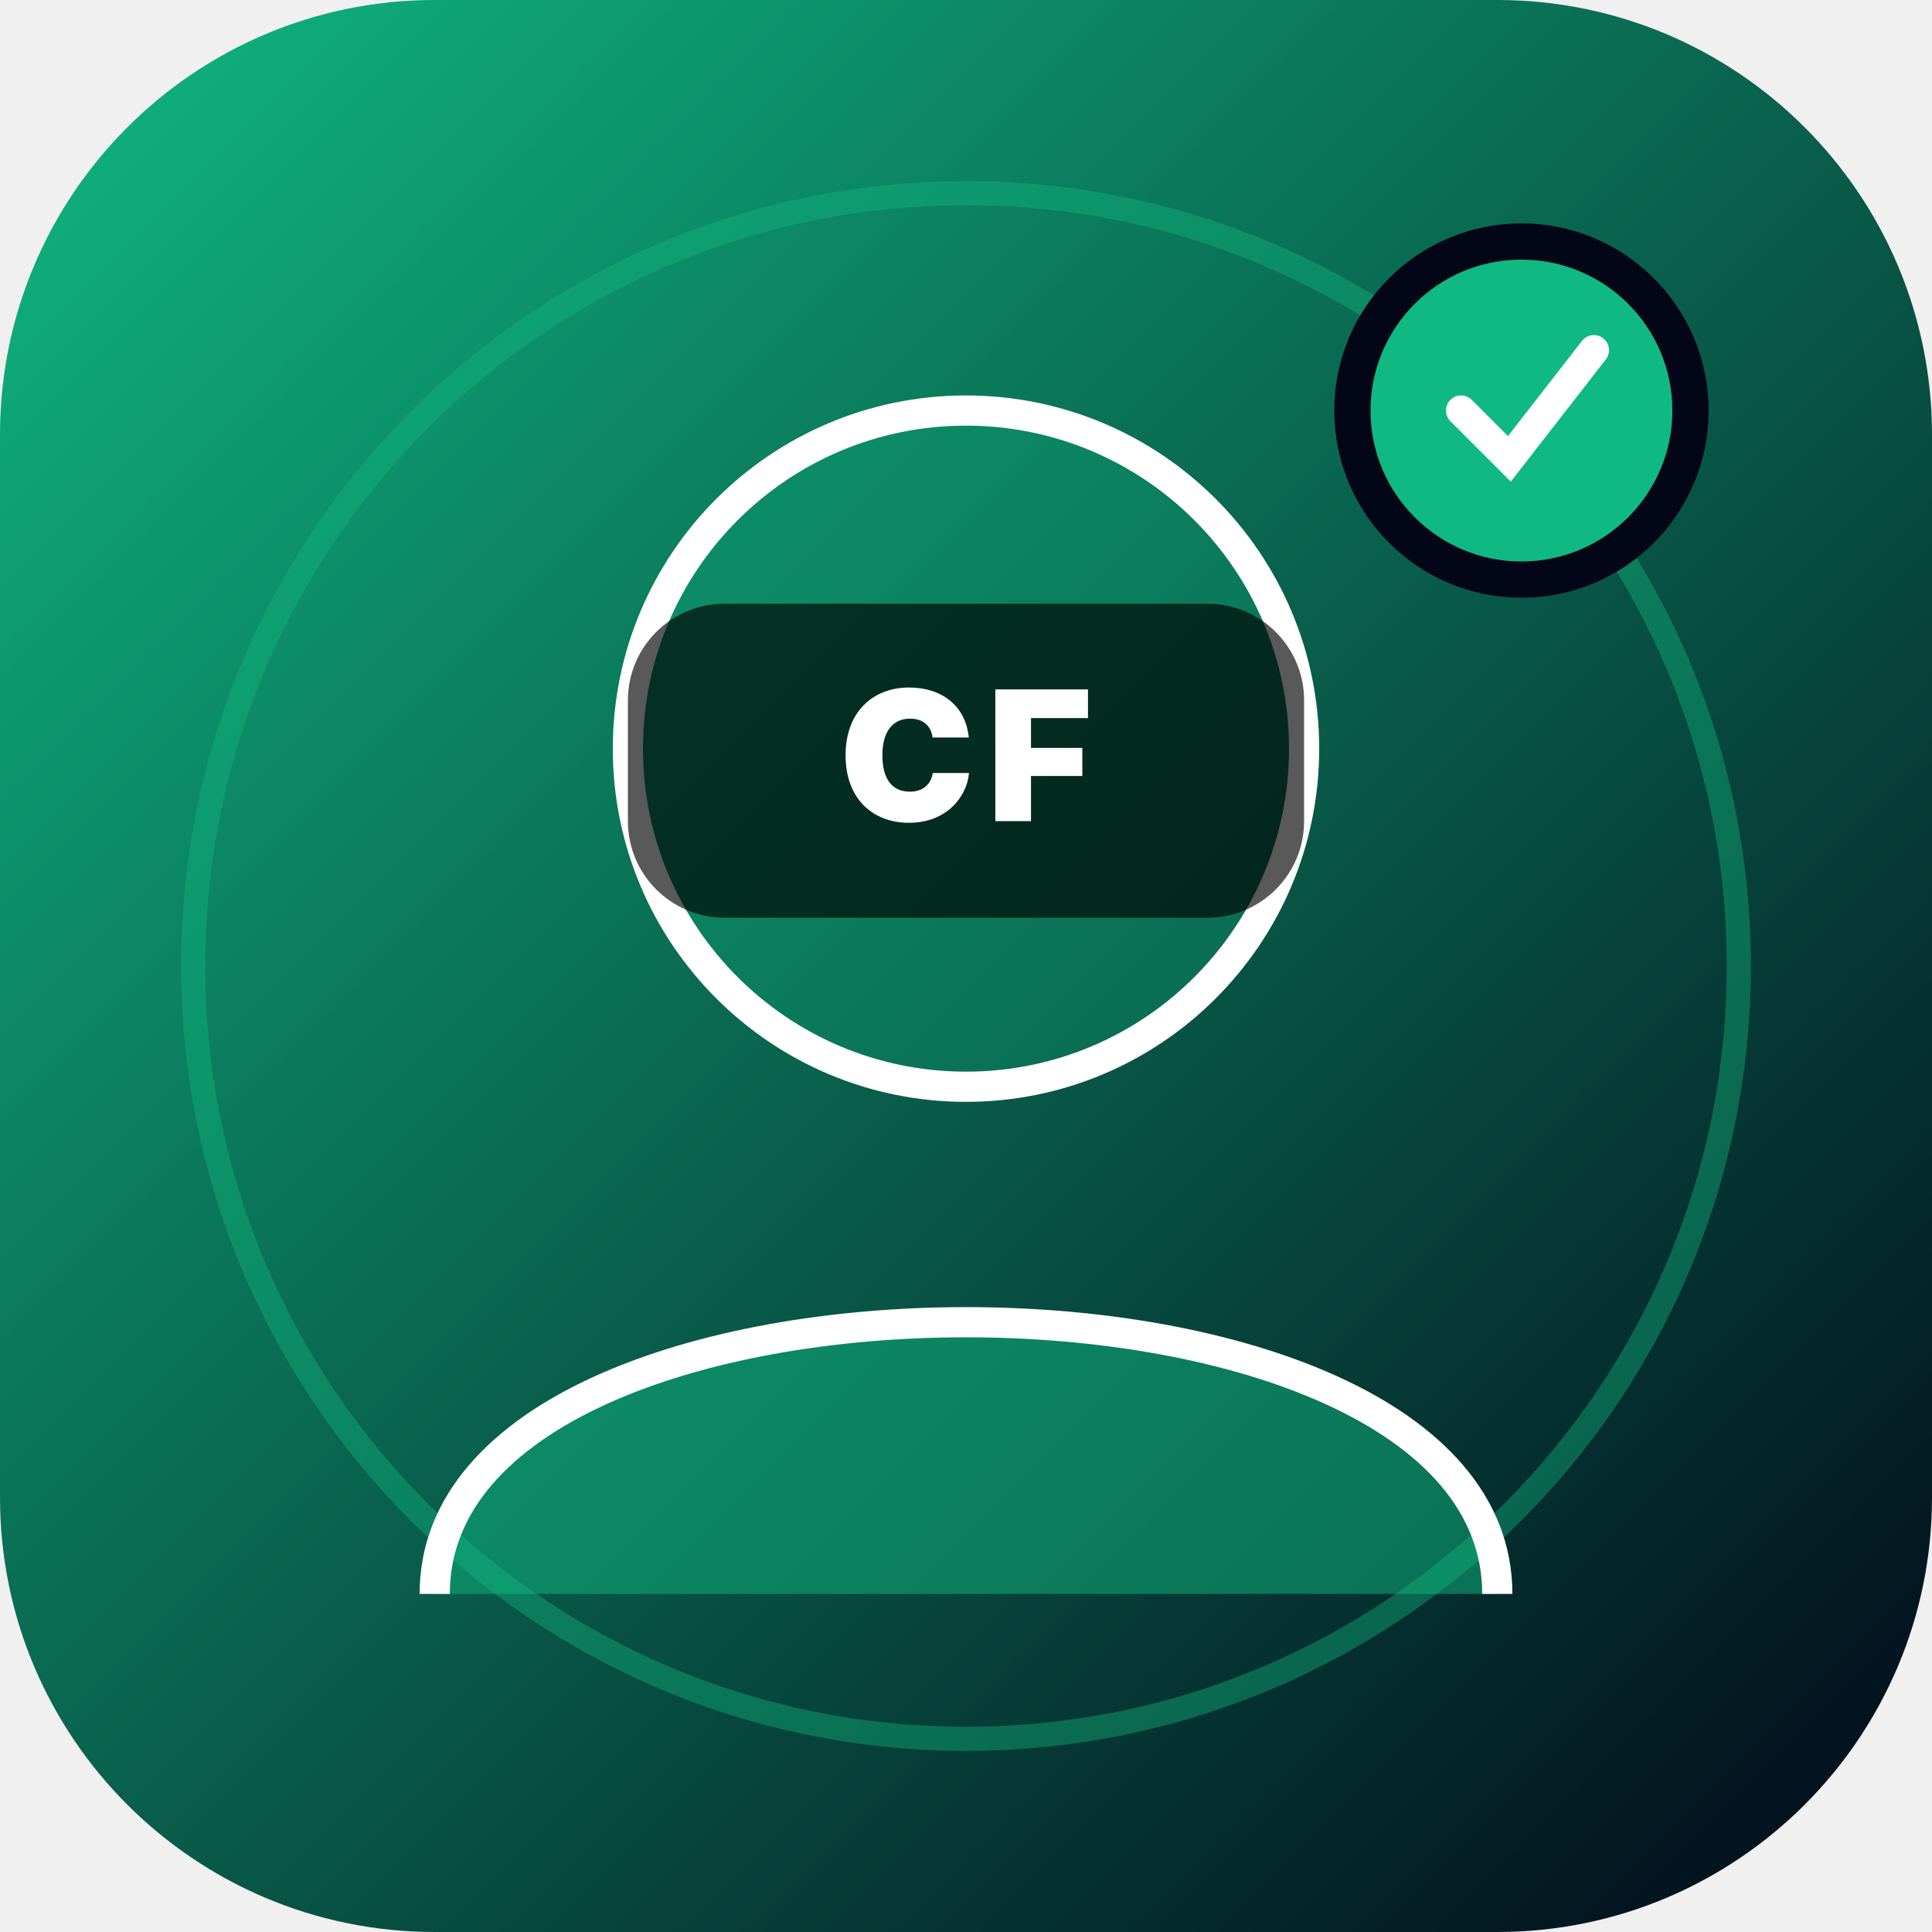
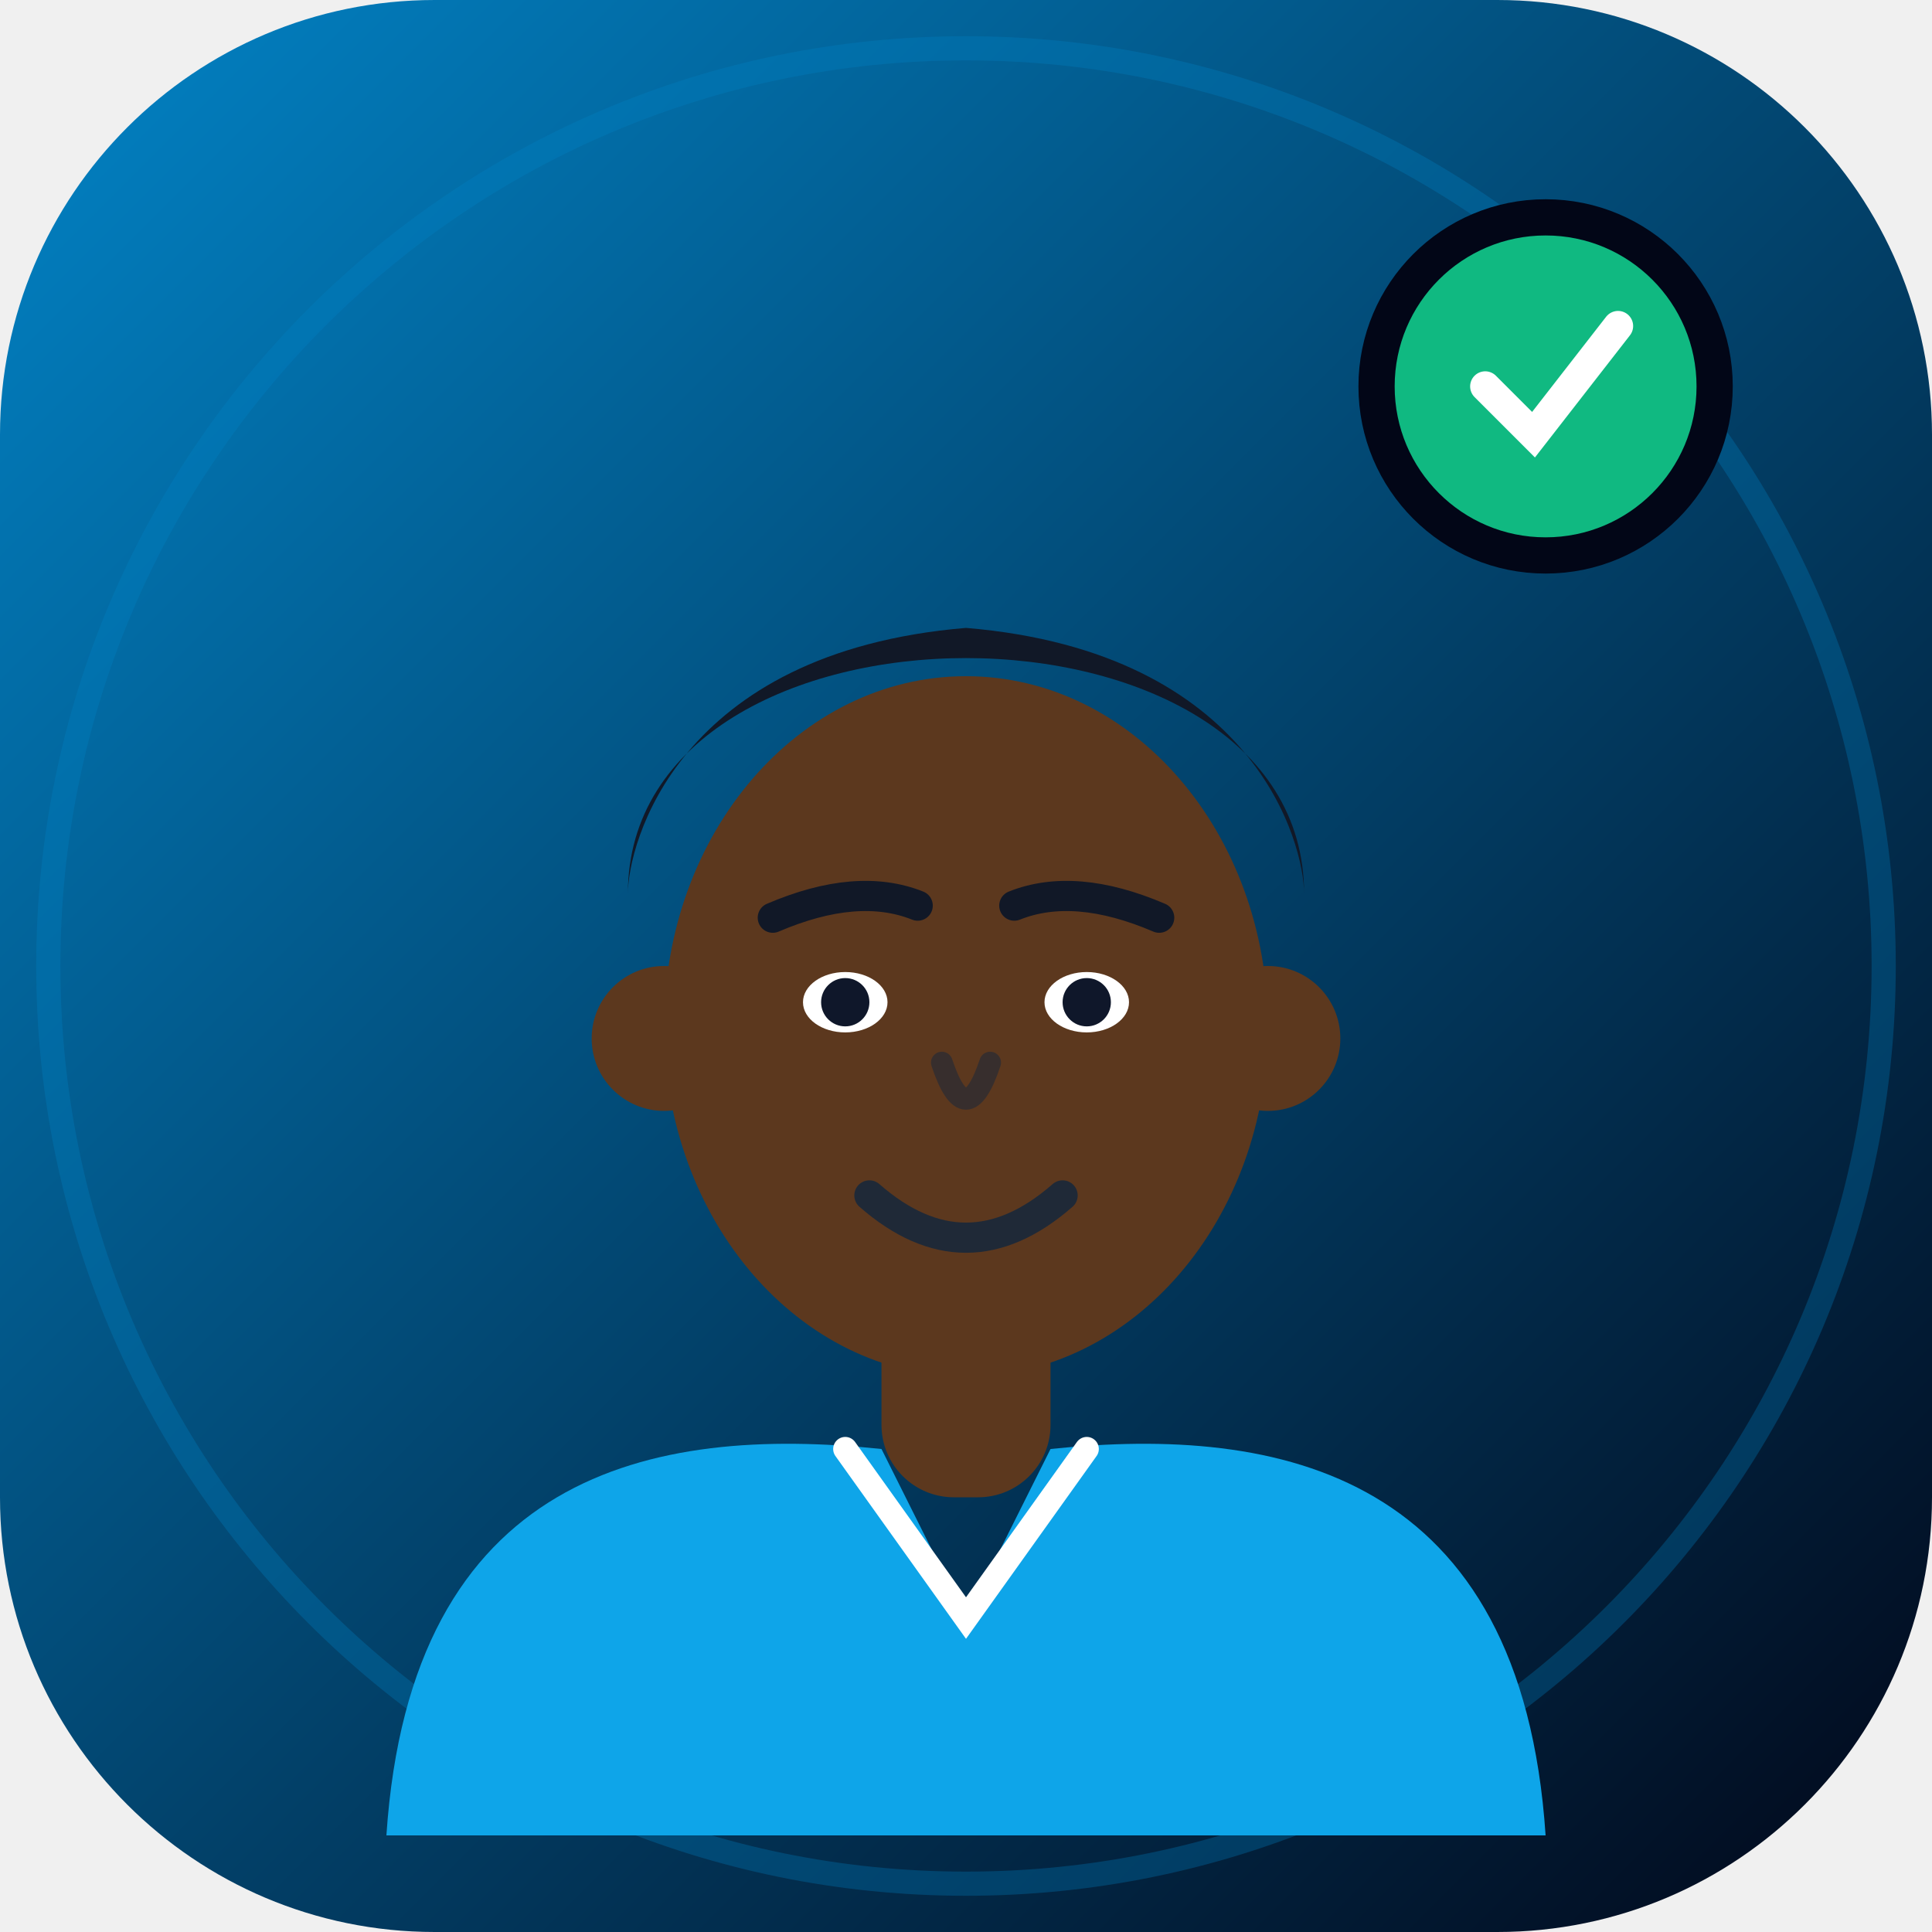
<svg xmlns="http://www.w3.org/2000/svg" viewBox="0 0 160 160" width="160" height="160">
  <defs>
-     <linearGradient id="avatarGrad1" x1="0" y1="0" x2="1" y2="1">
-       <stop offset="0%" stop-color="#10B981" />
+     <linearGradient id="bgGrad2" x1="0" y1="0" x2="1" y2="1">
+       <stop offset="0%" stop-color="#0284C7" />
      <stop offset="100%" stop-color="#020617" />
    </linearGradient>
  </defs>
-   <rect width="160" height="160" rx="36" fill="url(#avatarGrad1)" />
-   <circle cx="80" cy="80" r="64" fill="none" stroke="#10B981" stroke-width="2" stroke-opacity="0.4" />
-   <circle cx="80" cy="62" r="28" fill="#10B981" fill-opacity="0.25" stroke="#FFFFFF" stroke-width="2.5" />
-   <path d="M 36 132 C 36 102, 124 102, 124 132" fill="#10B981" fill-opacity="0.5" stroke="#FFFFFF" stroke-width="2.5" />
-   <rect x="52" y="50" width="56" height="26" rx="8" fill="rgba(0,0,0,0.65)" />
-   <text x="80" y="68" font-family="system-ui, -apple-system, sans-serif" font-size="15" font-weight="900" fill="#FFFFFF" text-anchor="middle" letter-spacing="1">CF</text>
-   <circle cx="126" cy="34" r="14" fill="#10B981" stroke="#020617" stroke-width="3" />
-   <path d="M 121 34 L 125 38 L 132 29" fill="none" stroke="#FFFFFF" stroke-width="2.5" stroke-linecap="round" />
+   <rect width="160" height="160" rx="36" fill="url(#bgGrad2)" />
+   <circle cx="80" cy="80" r="76" fill="none" stroke="#0284C7" stroke-width="2" stroke-opacity="0.3" />
+   <rect x="73" y="104" width="14" height="20" rx="6" fill="#5C381E" />
+   <path d="M 32 152 C 34 122, 54 118, 73 120 L 80 134 L 87 120 C 106 118, 126 122, 128 152 Z" fill="#0EA5E9" />
+   <path d="M 70 120 L 80 134 L 90 120" stroke="#FFFFFF" stroke-width="2" fill="none" stroke-linecap="round" />
+   <path d="M 52 74 C 52 48, 108 48, 108 74 C 108 70, 104 54, 80 52 C 56 54, 52 70, 52 74 Z" fill="#111827" />
+   <ellipse cx="80" cy="85" rx="25" ry="29" fill="#5C381E" />
+   <circle cx="55" cy="86" r="6" fill="#5C381E" />
+   <circle cx="105" cy="86" r="6" fill="#5C381E" />
+   <path d="M 64 76 Q 71 73 76 75" stroke="#111827" stroke-width="2.5" fill="none" stroke-linecap="round" />
+   <path d="M 84 75 Q 89 73 96 76" stroke="#111827" stroke-width="2.5" fill="none" stroke-linecap="round" />
+   <ellipse cx="70" cy="83" rx="3.5" ry="2.5" fill="#FFFFFF" />
+   <circle cx="70" cy="83" r="2" fill="#0F172A" />
+   <ellipse cx="90" cy="83" rx="3.5" ry="2.5" fill="#FFFFFF" />
+   <circle cx="90" cy="83" r="2" fill="#0F172A" />
+   <path d="M 78 88 Q 80 94 82 88" stroke="#1F2937" stroke-width="1.8" fill="none" stroke-linecap="round" stroke-opacity="0.6" />
+   <path d="M 72 99 Q 80 106 88 99" stroke="#1F2937" stroke-width="2.5" fill="none" stroke-linecap="round" />
+   <circle cx="128" cy="32" r="14" fill="#10B981" stroke="#020617" stroke-width="3" />
+   <path d="M 123 32 L 127 36 L 134 27" fill="none" stroke="#FFFFFF" stroke-width="2.5" stroke-linecap="round" />
</svg>
